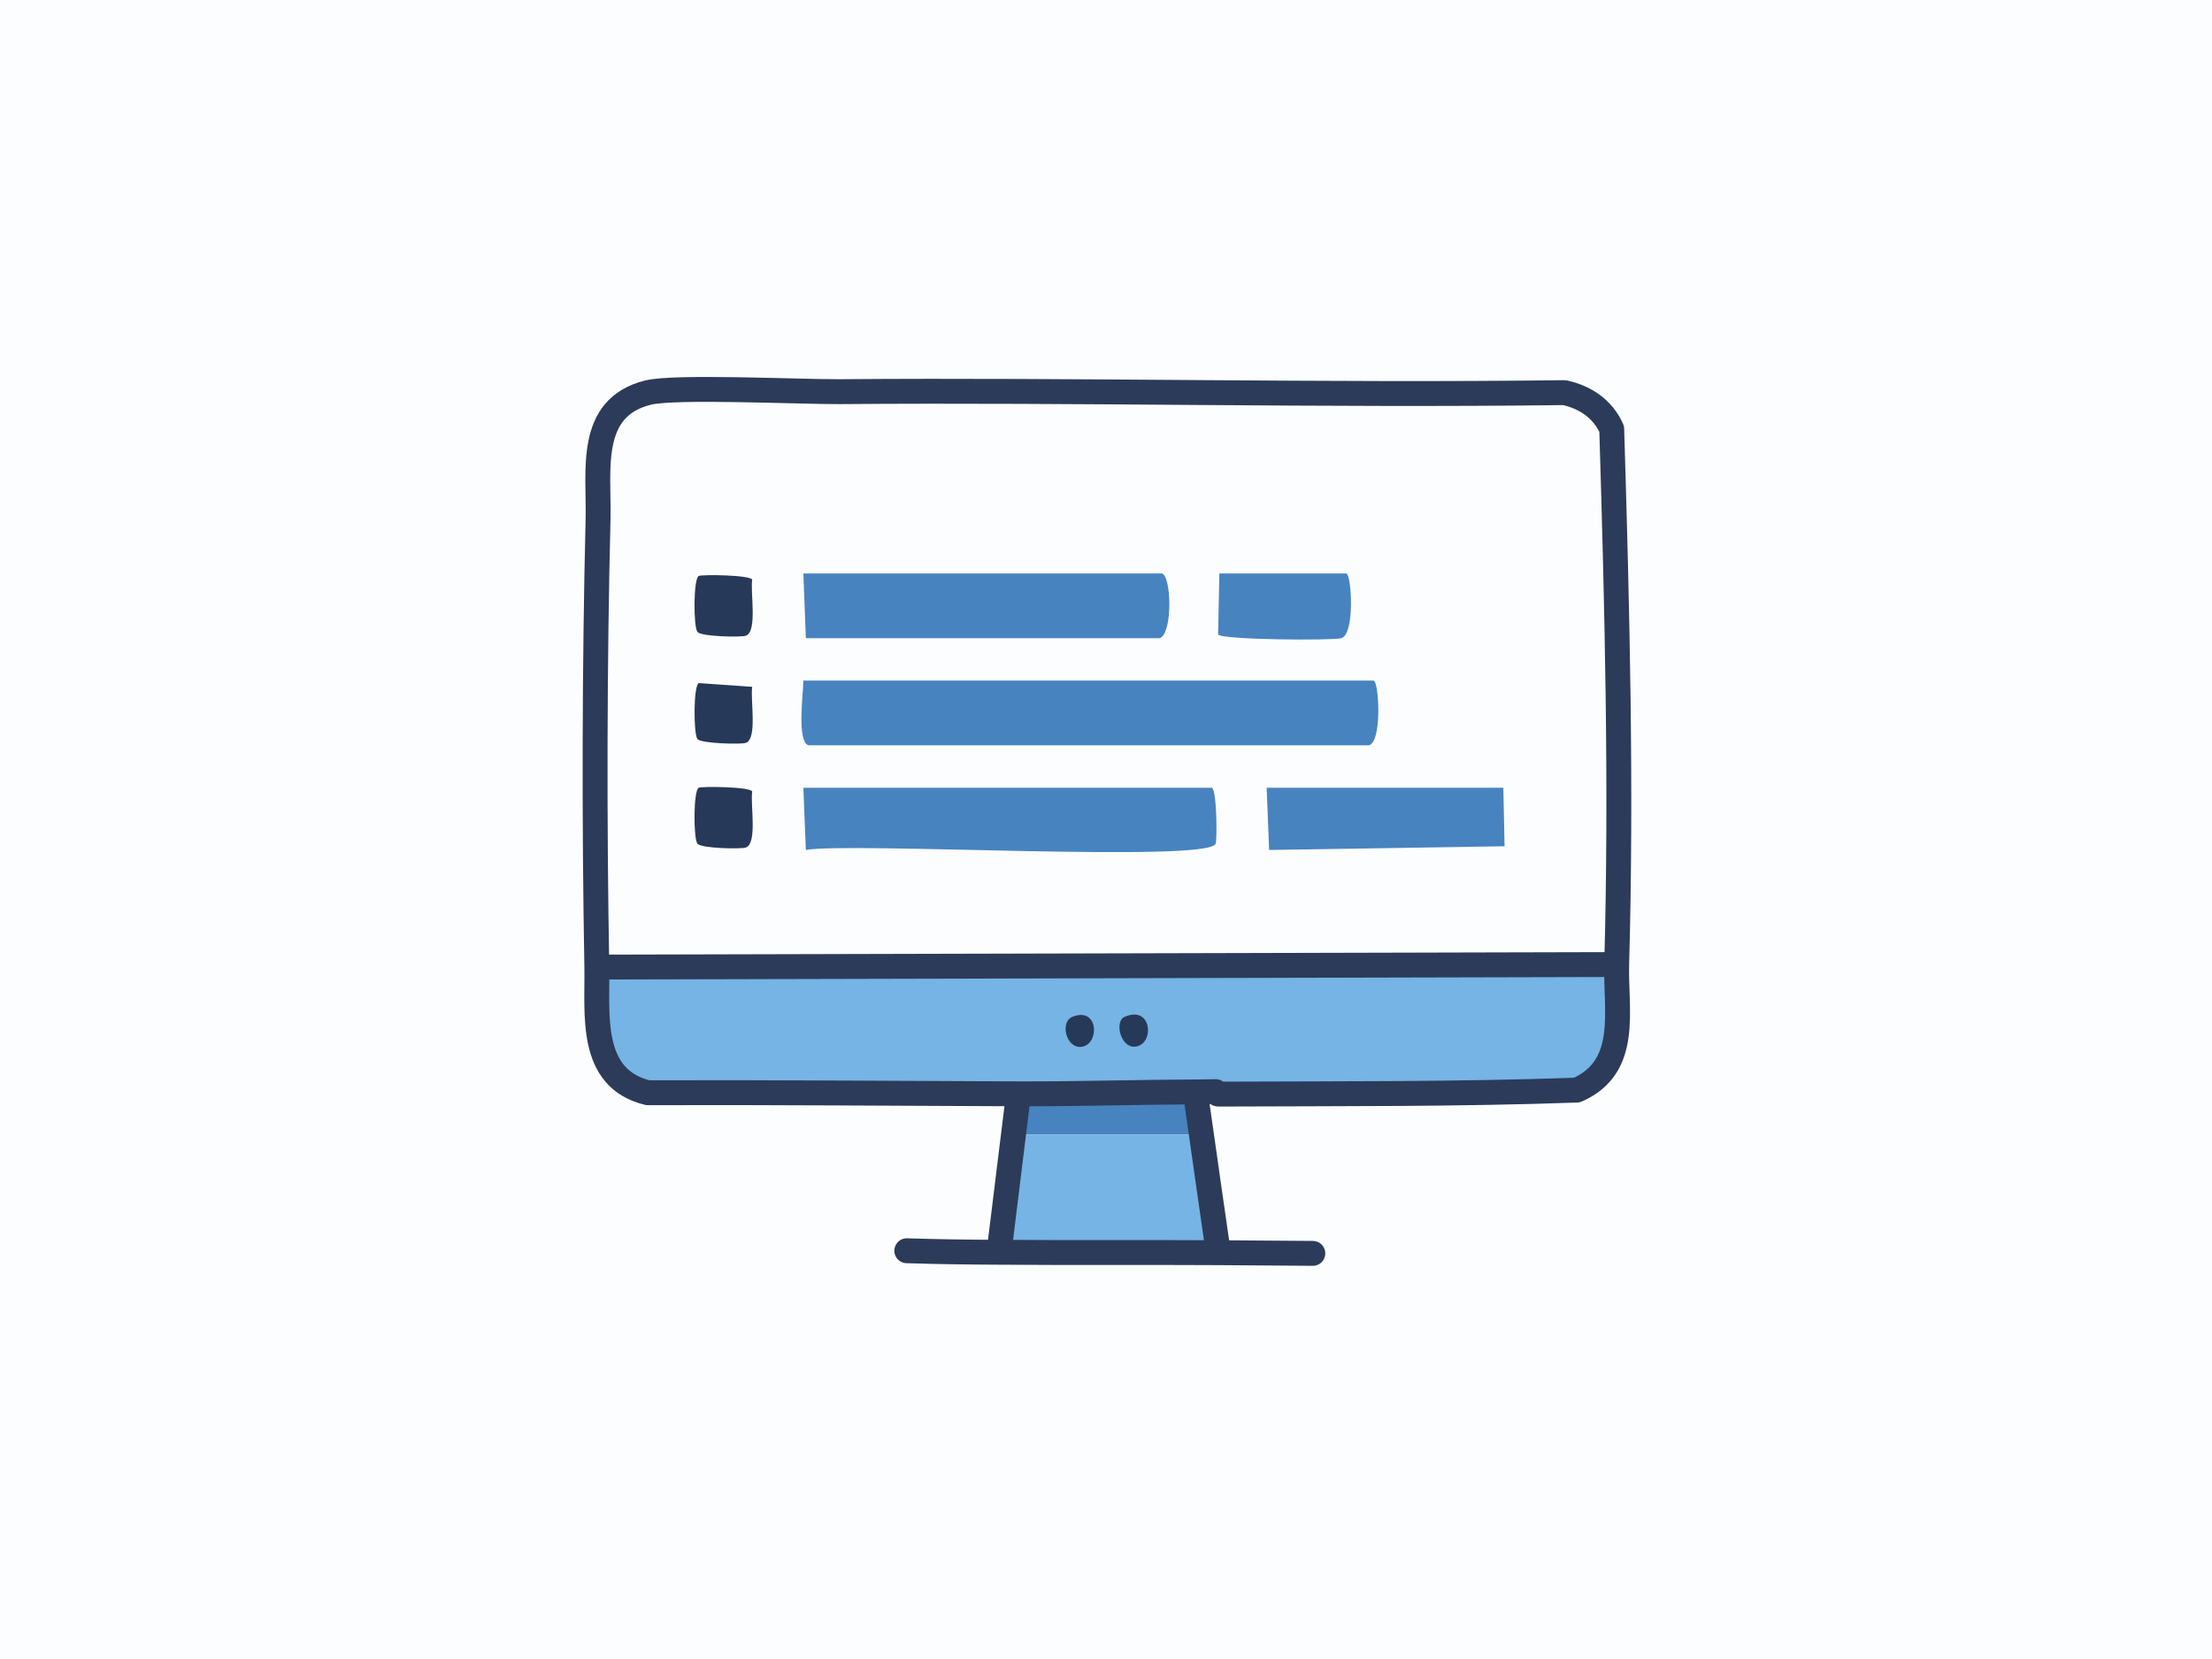
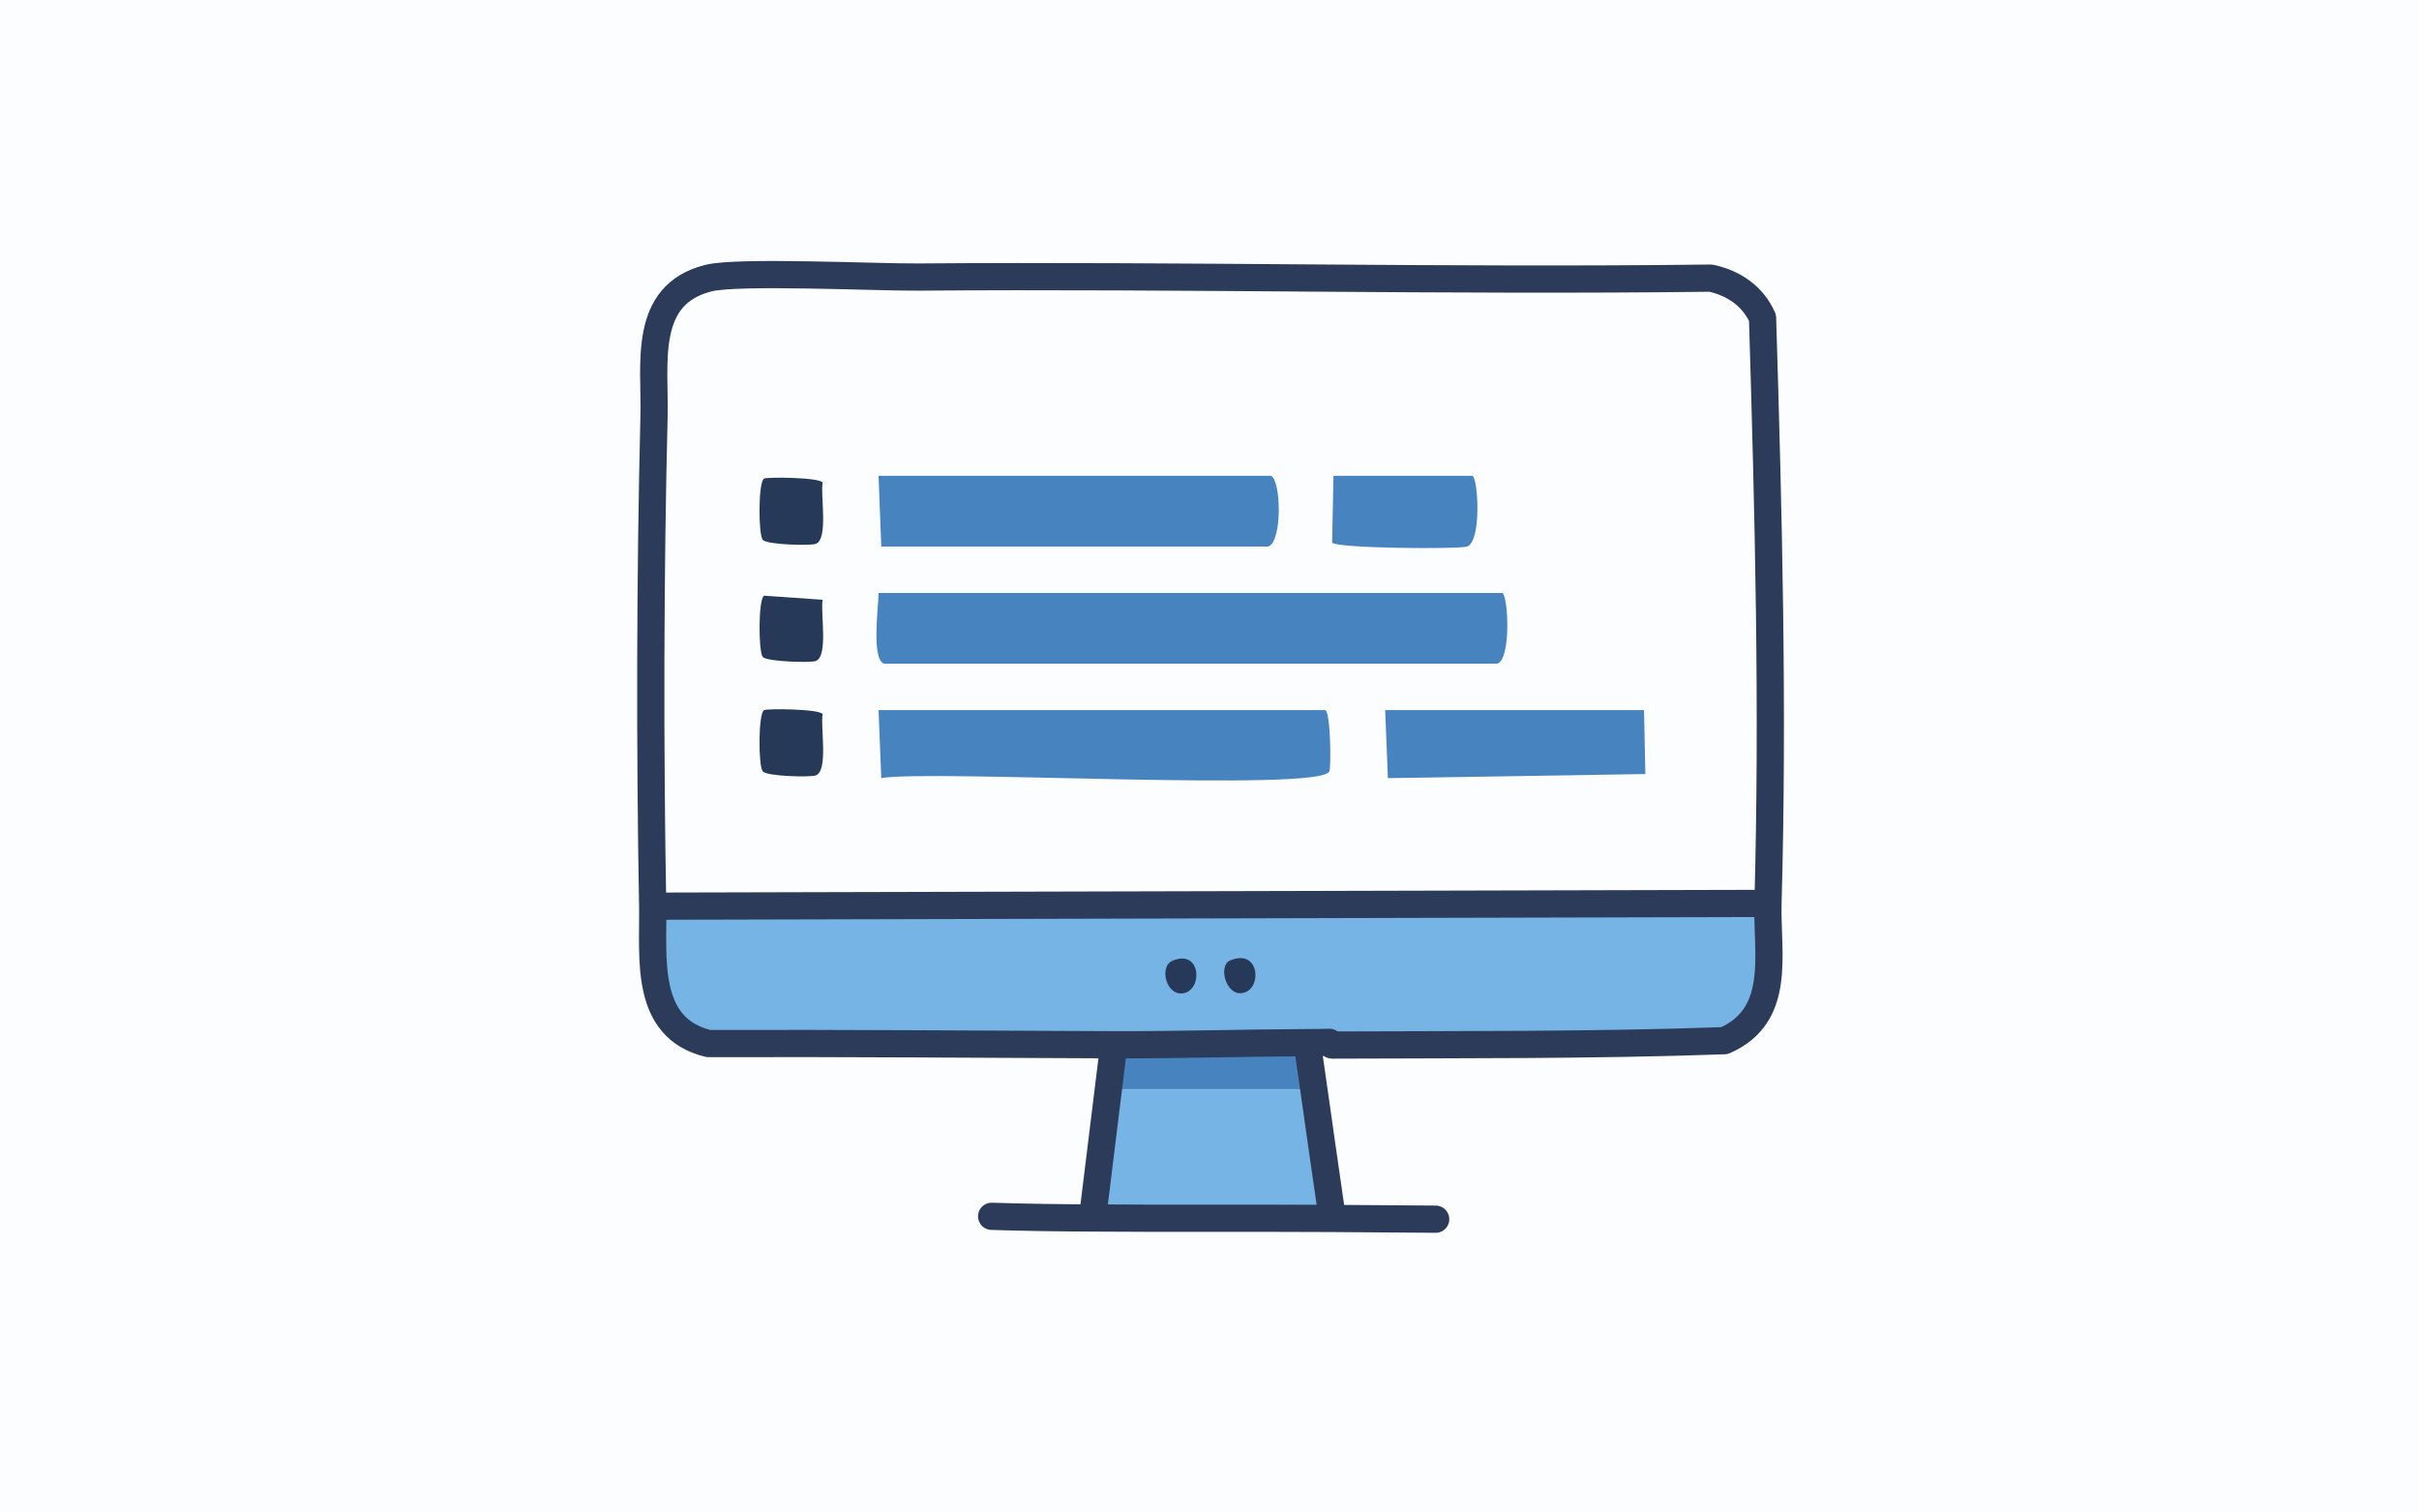
- <svg xmlns="http://www.w3.org/2000/svg" id="Layer_1" version="1.1" viewBox="0 0 160 120">
+ <svg xmlns="http://www.w3.org/2000/svg" id="Layer_1" version="1.1" viewBox="0 0 160 100">
  <defs>
    <style>
      .st0 {
        fill: #fcfdff;
      }

      .st1 {
        fill: #4783bf;
      }

      .st2 {
        fill: #273958;
      }

      .st3 {
        fill: #75b4e5;
      }

      .st4 {
        fill: none;
        stroke: #2c3b59;
        stroke-linecap: round;
        stroke-linejoin: round;
        stroke-width: 1.8px;
      }
    </style>
  </defs>
  <g id="Generative_Object">
    <g>
-       <rect class="st0" x="-23.06" y="-20.5" width="206.13" height="160" />
+       <rect class="st0" x="-23.06" y="-30.5" width="206.13" height="160" />
      <g>
-         <path class="st1" d="M58.11,49.23h41.26c.39.18.6,4.48-.36,4.68h-40.54c-.84-.32-.37-3.69-.36-4.68Z" />
-         <path class="st1" d="M58.11,56.98h29.55c.35.15.39,3.73.27,4.05-.53,1.39-26.45-.13-29.64.45l-.18-4.5Z" />
-         <path class="st3" d="M86.9,82.06c.37,2.63.75,5.26,1.13,7.89l-.06.68c-5.25-.03-10.49,0-15.73-.03l.11-.64c.33-2.63.64-5.26.97-7.89h13.59-.01Z" />
-         <path class="st1" d="M58.11,41.48h25.95c.68.26.77,4.37-.18,4.68h-25.59s-.18-4.68-.18-4.68Z" />
-         <polygon class="st1" points="91.62 56.98 108.74 56.98 108.83 61.21 91.8 61.48 91.62 56.98" />
-         <path class="st1" d="M88.2,41.48h9.19c.38.17.62,4.36-.36,4.68-.54.18-8.71.13-8.92-.27l.09-4.41Z" />
-         <path class="st1" d="M86.47,78.98l.09.71c.11.79.23,1.58.34,2.37h-13.59c.09-.73.18-1.46.27-2.19l.14-.75c4.25.01,8.5-.12,12.75-.14Z" />
-         <path class="st2" d="M50.54,41.66c.21-.11,3.72-.08,3.87.27-.15.88.39,3.73-.45,4.05-.34.13-3.24.07-3.51-.27-.3-.37-.3-3.85.09-4.05Z" />
-         <path class="st2" d="M50.54,56.98c.21-.11,3.72-.08,3.87.27-.15.88.39,3.73-.45,4.05-.34.13-3.24.07-3.51-.27-.3-.37-.3-3.85.09-4.05Z" />
-         <path class="st2" d="M50.54,49.41l3.87.27c-.15.88.39,3.73-.45,4.05-.33.13-3.25.05-3.51-.27-.29-.35-.3-3.85.09-4.05Z" />
+         <path class="st1" d="M58.11,39.23h41.26c.39.18.6,4.48-.36,4.68h-40.54c-.84-.32-.37-3.69-.36-4.68Z" />
+         <path class="st1" d="M58.11,46.98h29.55c.35.15.39,3.73.27,4.05-.53,1.39-26.45-.13-29.64.45l-.18-4.5Z" />
+         <path class="st3" d="M86.9,72.06c.37,2.63.75,5.26,1.13,7.89l-.06.68c-5.25-.03-10.49,0-15.73-.03l.11-.64c.33-2.63.64-5.26.97-7.89h13.59-.01Z" />
+         <path class="st1" d="M58.11,31.48h25.95c.68.26.77,4.37-.18,4.68h-25.59s-.18-4.68-.18-4.68Z" />
+         <polygon class="st1" points="91.62 46.98 108.74 46.98 108.83 51.21 91.8 51.48 91.62 46.98" />
+         <path class="st1" d="M88.2,31.48h9.19c.38.17.62,4.36-.36,4.68-.54.18-8.71.13-8.92-.27l.09-4.41Z" />
+         <path class="st1" d="M86.47,68.98l.09.71c.11.79.23,1.58.34,2.37h-13.59c.09-.73.18-1.46.27-2.19l.14-.75c4.25.01,8.5-.12,12.75-.14Z" />
+         <path class="st2" d="M50.54,31.66c.21-.11,3.72-.08,3.87.27-.15.88.39,3.73-.45,4.05-.34.13-3.24.07-3.51-.27-.3-.37-.3-3.85.09-4.05Z" />
+         <path class="st2" d="M50.54,46.98c.21-.11,3.72-.08,3.87.27-.15.88.39,3.73-.45,4.05-.34.13-3.24.07-3.51-.27-.3-.37-.3-3.85.09-4.05Z" />
+         <path class="st2" d="M50.54,39.41l3.87.27c-.15.88.39,3.73-.45,4.05-.33.13-3.25.05-3.51-.27-.29-.35-.3-3.85.09-4.05Z" />
        <g>
-           <path class="st3" d="M86.47,78.98c-4.25.02-8.5.15-12.75.14-8.96-.03-17.91-.12-26.87-.08-4.3-1.03-3.63-5.69-3.69-9.1l.81.02,72.25-.18.72-.02c-.09,3.36.95,7.42-2.88,9.1-8.64.31-17.3.25-25.95.29-.06,0-.12-.18-.18-.18-.48,0-.97.01-1.46.02h0Z" />
-           <path class="st2" d="M81.35,73.55c2.04-.88,2.17,2.08.72,2.16-1.02.06-1.48-1.84-.72-2.16Z" />
-           <path class="st2" d="M77.57,73.55c1.88-.76,1.99,1.92.72,2.16-1.16.22-1.66-1.78-.72-2.16Z" />
+           <path class="st3" d="M86.47,68.98c-4.25.02-8.5.15-12.75.14-8.96-.03-17.91-.12-26.87-.08-4.3-1.03-3.63-5.69-3.69-9.1l.81.02,72.25-.18.72-.02c-.09,3.36.95,7.42-2.88,9.1-8.64.31-17.3.25-25.95.29-.06,0-.12-.18-.18-.18-.48,0-.97.01-1.46.02h0Z" />
+           <path class="st2" d="M81.35,63.55c2.04-.88,2.17,2.08.72,2.16-1.02.06-1.48-1.84-.72-2.16Z" />
+           <path class="st2" d="M77.57,63.55c1.88-.76,1.99,1.92.72,2.16-1.16.22-1.66-1.78-.72-2.16Z" />
        </g>
      </g>
    </g>
    <g>
-       <path class="st4" d="M65.59,90.47c2.22.07,4.43.1,6.65.11,5.24.04,10.49,0,15.73.03,2.33.01,4.66.04,6.99.05" />
-       <path class="st4" d="M73.58,79.86c-.09.73-.18,1.46-.27,2.19-.33,2.63-.64,5.26-.97,7.89" />
-       <path class="st4" d="M86.56,79.69c.11.79.23,1.58.34,2.37.37,2.63.75,5.26,1.13,7.89" />
-       <path class="st4" d="M87.93,78.96c.06,0,.12.18.18.18,8.65-.04,17.3.02,25.95-.29,3.83-1.68,2.79-5.74,2.88-9.1.36-12.84.03-25.94-.36-38.72-.64-1.45-1.91-2.3-3.42-2.63-17.47.22-34.96-.21-52.43-.07-2.79.02-11.93-.42-13.87.07-4.39,1.1-3.52,5.65-3.6,9.12-.26,10.47-.28,21.95-.09,32.42.06,3.4-.61,8.06,3.69,9.1,8.96-.03,17.91.05,26.87.08,4.25.01,8.5-.12,12.75-.14.49,0,.98-.01,1.46-.02h0Z" />
-       <line class="st4" x1="43.96" y1="69.95" x2="116.22" y2="69.77" />
+       <path class="st4" d="M65.59,80.47c2.22.07,4.43.1,6.65.11,5.24.04,10.49,0,15.73.03,2.33.01,4.66.04,6.99.05" />
+       <path class="st4" d="M73.58,69.86c-.09.73-.18,1.46-.27,2.19-.33,2.63-.64,5.26-.97,7.89" />
+       <path class="st4" d="M86.56,69.69c.11.79.23,1.58.34,2.37.37,2.63.75,5.26,1.13,7.89" />
+       <path class="st4" d="M87.93,68.96c.06,0,.12.18.18.18,8.65-.04,17.3.02,25.95-.29,3.83-1.68,2.79-5.74,2.88-9.1.36-12.84.03-25.94-.36-38.72-.64-1.45-1.91-2.3-3.42-2.63-17.47.22-34.96-.21-52.43-.07-2.79.02-11.93-.42-13.87.07-4.39,1.1-3.52,5.65-3.6,9.12-.26,10.47-.28,21.95-.09,32.42.06,3.4-.61,8.06,3.69,9.1,8.96-.03,17.91.05,26.87.08,4.25.01,8.5-.12,12.75-.14.49,0,.98-.01,1.46-.02h0Z" />
+       <line class="st4" x1="43.96" y1="59.95" x2="116.22" y2="59.77" />
    </g>
  </g>
</svg>
